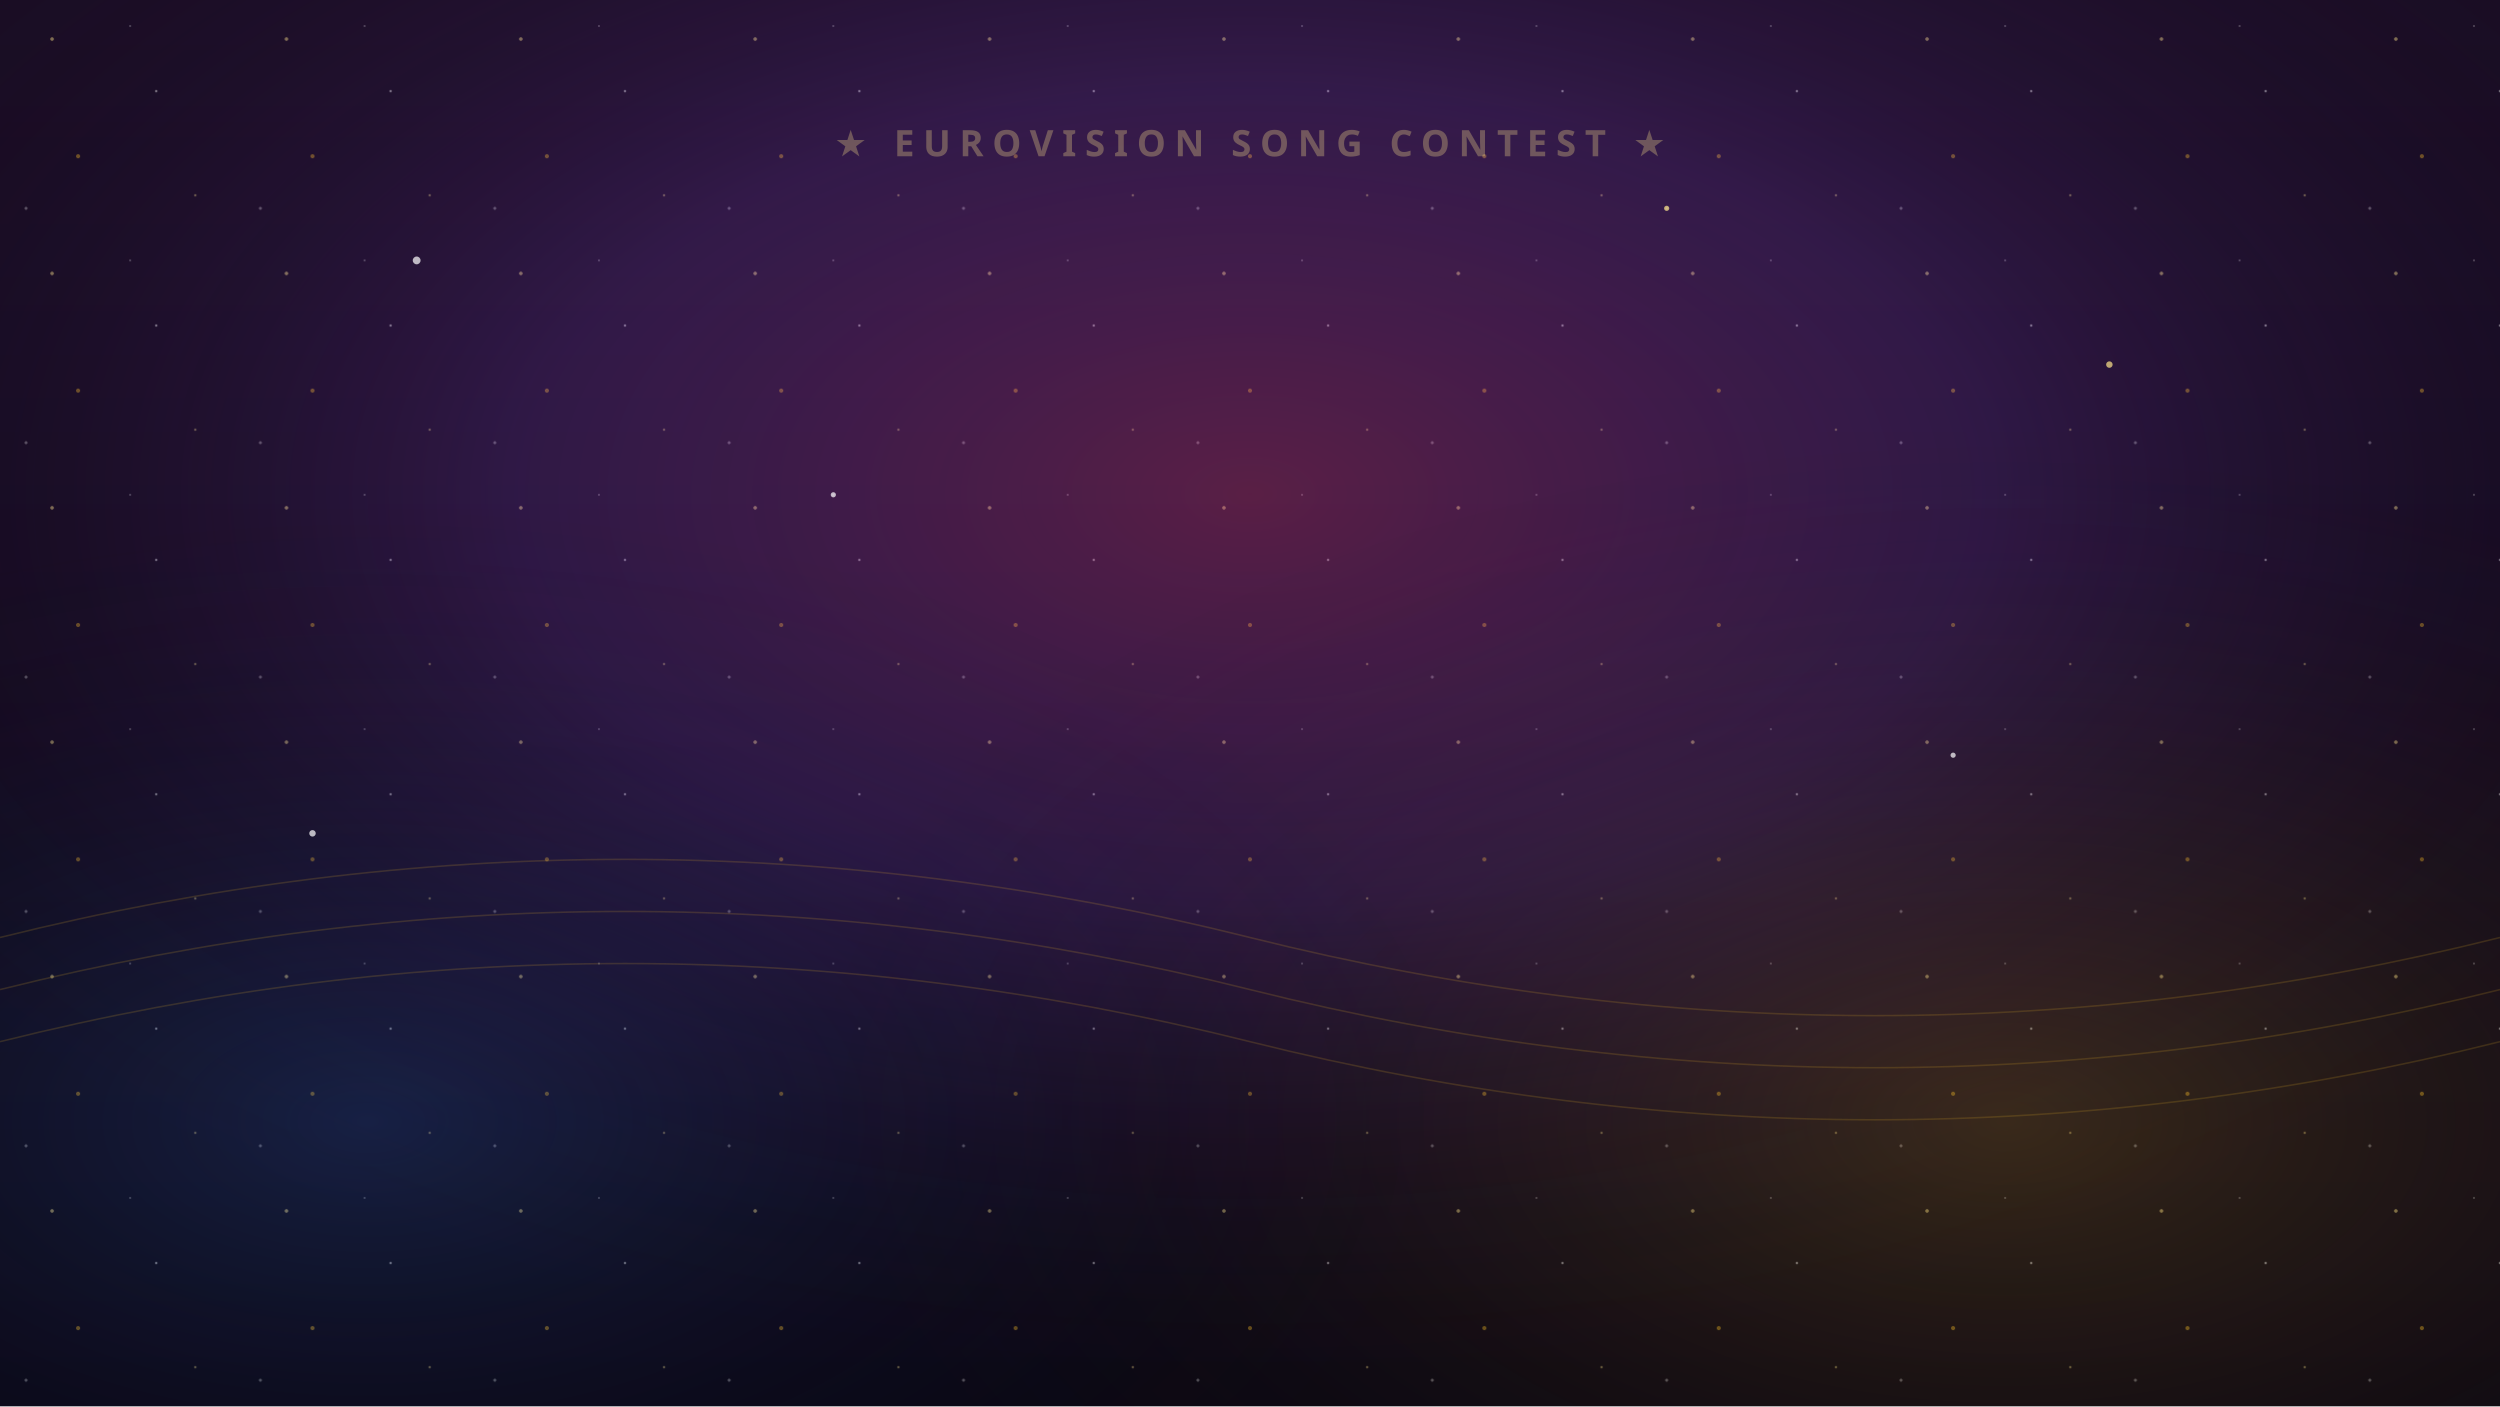
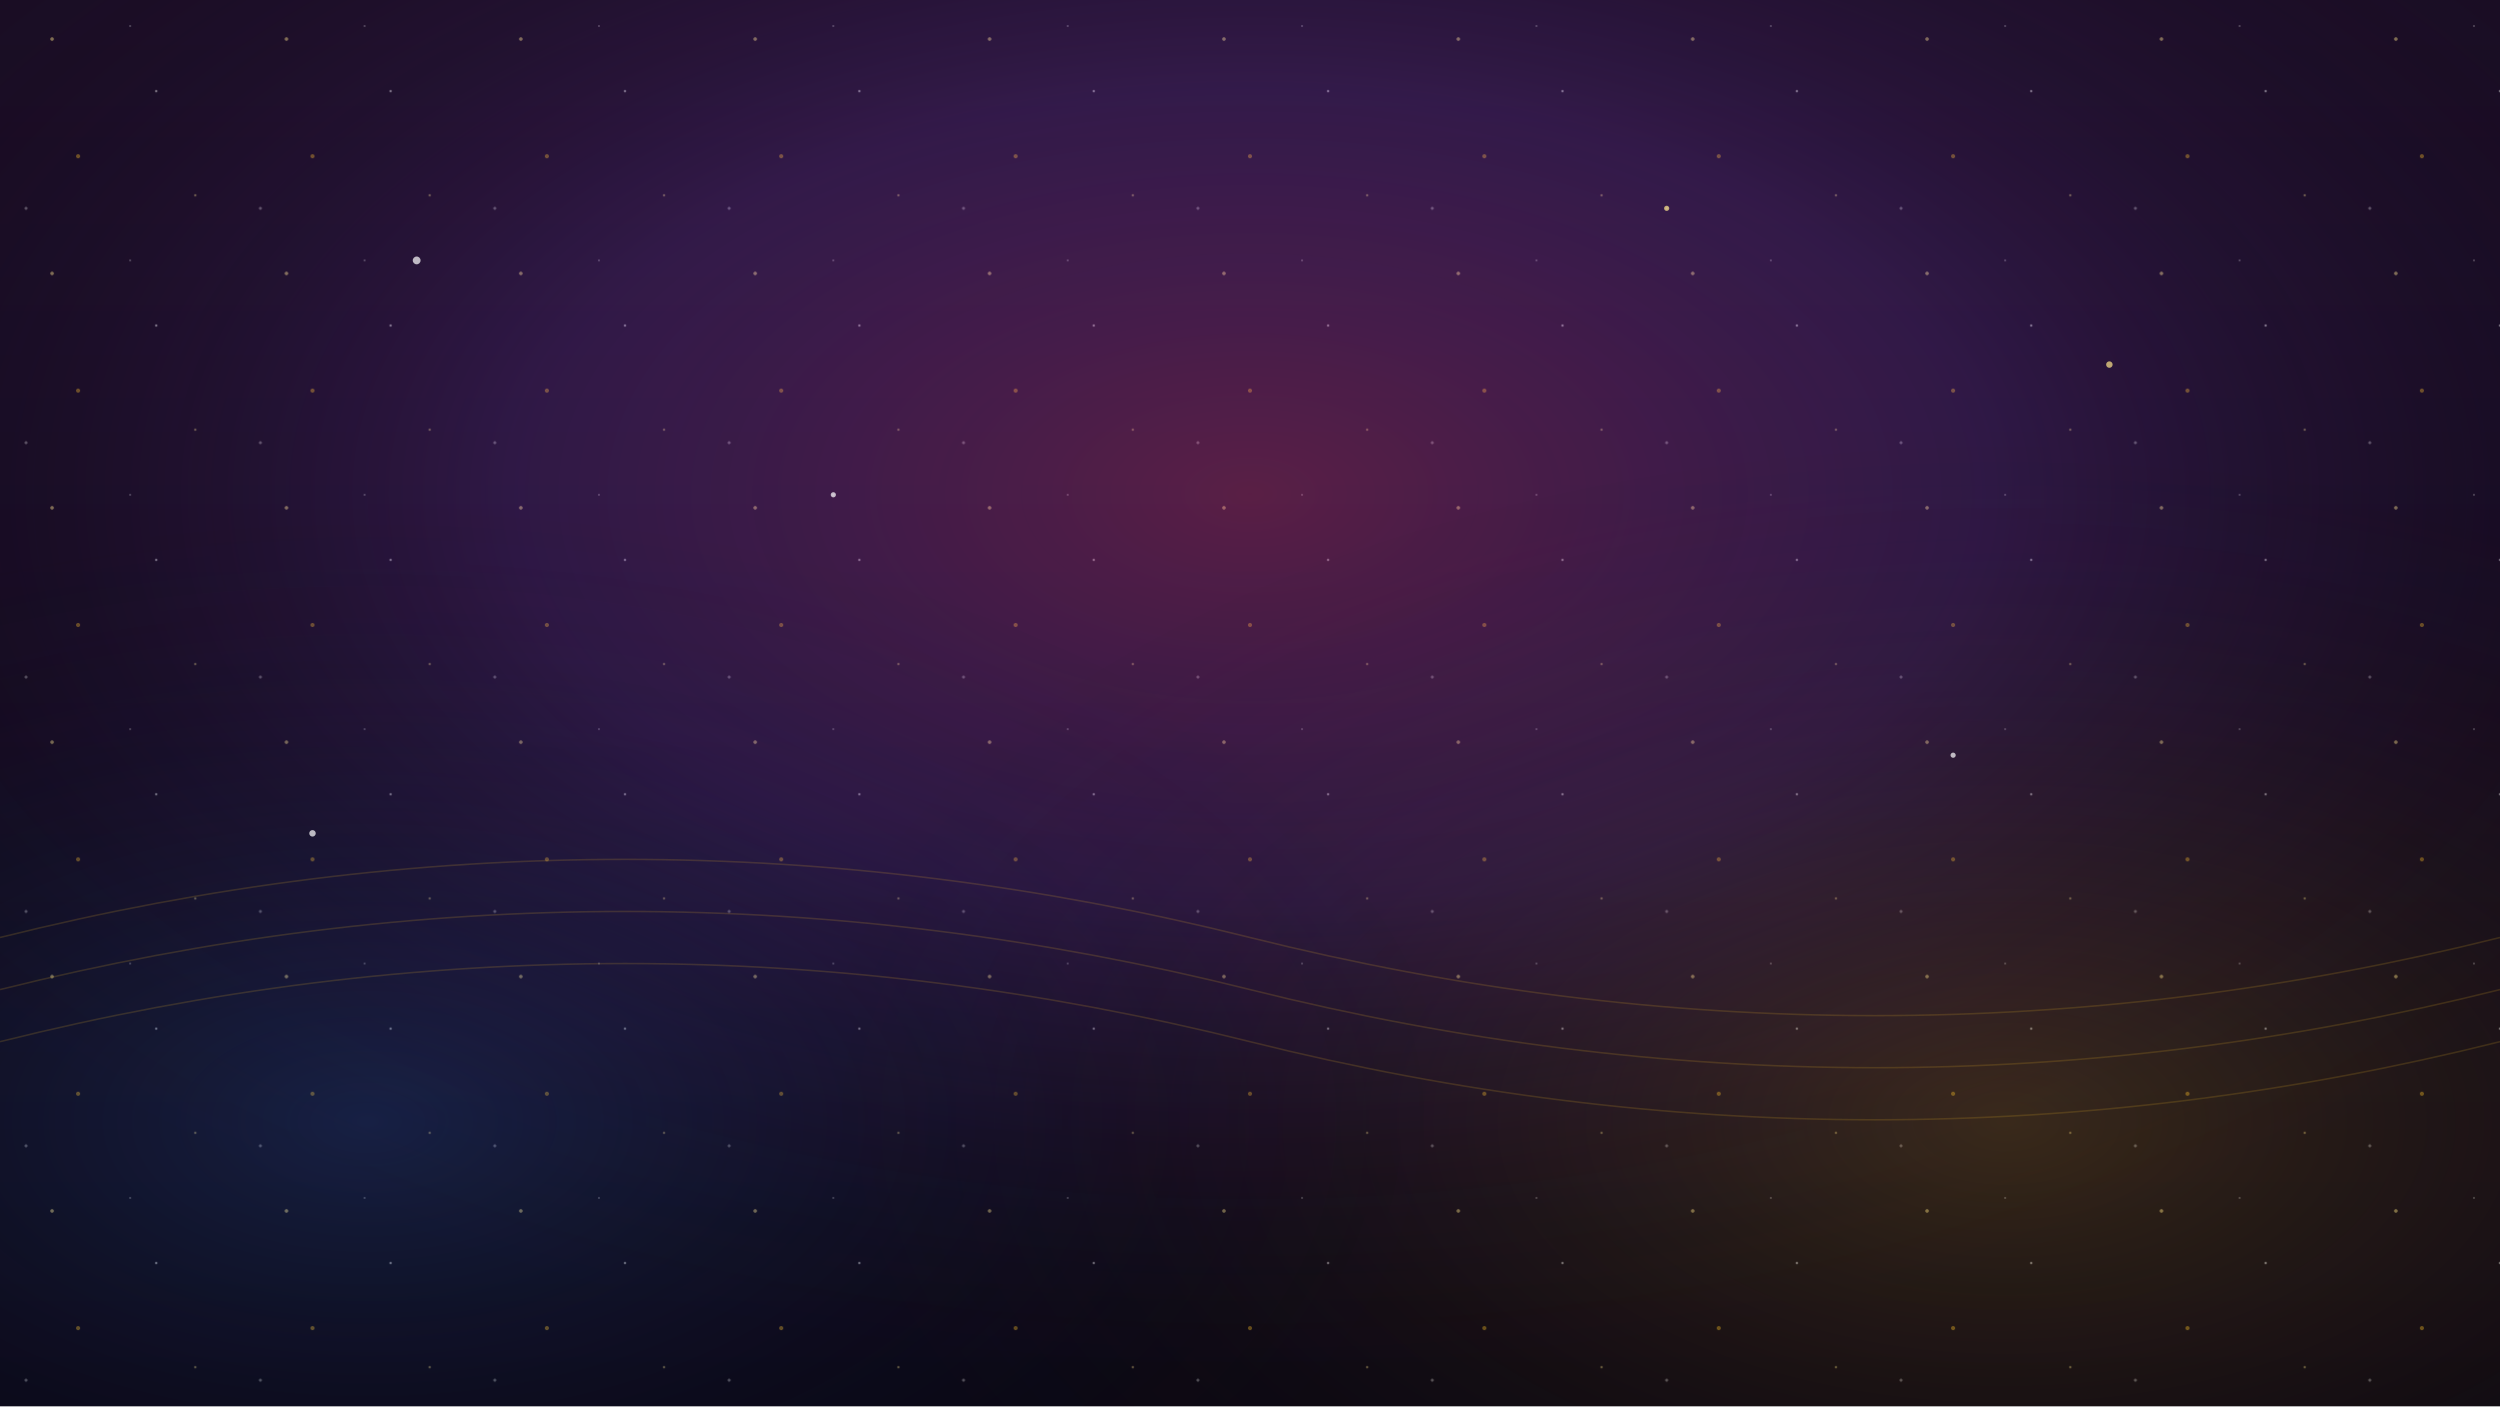
<svg xmlns="http://www.w3.org/2000/svg" viewBox="0 0 1920 1080" preserveAspectRatio="xMidYMid slice">
  <defs>
    <radialGradient id="esc-glow-1" cx="50%" cy="35%" r="65%">
      <stop offset="0%" stop-color="#EC4899" stop-opacity="0.32" />
      <stop offset="45%" stop-color="#A855F7" stop-opacity="0.18" />
      <stop offset="100%" stop-color="#0a0612" stop-opacity="0" />
    </radialGradient>
    <radialGradient id="esc-glow-2" cx="80%" cy="80%" r="50%">
      <stop offset="0%" stop-color="#FBBF24" stop-opacity="0.18" />
      <stop offset="100%" stop-color="#0a0612" stop-opacity="0" />
    </radialGradient>
    <radialGradient id="esc-glow-3" cx="15%" cy="80%" r="45%">
      <stop offset="0%" stop-color="#3B82F6" stop-opacity="0.20" />
      <stop offset="100%" stop-color="#0a0612" stop-opacity="0" />
    </radialGradient>
    <linearGradient id="esc-base" x1="0%" y1="0%" x2="0%" y2="100%">
      <stop offset="0%" stop-color="#1a0d24" />
      <stop offset="100%" stop-color="#0a0612" />
    </linearGradient>
    <pattern id="esc-stars" width="180" height="180" patternUnits="userSpaceOnUse">
      <circle cx="40" cy="30" r="1.4" fill="#fde68a" opacity="0.65" />
      <circle cx="120" cy="70" r="1.0" fill="#fff" opacity="0.55" />
      <circle cx="60" cy="120" r="1.6" fill="#FBBF24" opacity="0.55" />
      <circle cx="150" cy="150" r="1.0" fill="#fde68a" opacity="0.45" />
      <circle cx="20" cy="160" r="1.2" fill="#fff" opacity="0.40" />
      <circle cx="100" cy="20" r="0.8" fill="#fff" opacity="0.35" />
    </pattern>
  </defs>
  <rect width="1920" height="1080" fill="url(#esc-base)" />
  <rect width="1920" height="1080" fill="url(#esc-stars)" opacity="0.7" />
  <rect width="1920" height="1080" fill="url(#esc-glow-1)" />
  <rect width="1920" height="1080" fill="url(#esc-glow-2)" />
  <rect width="1920" height="1080" fill="url(#esc-glow-3)" />
  <g opacity="0.16" stroke="#FBBF24" stroke-width="1.2" fill="none">
    <path d="M0 720 Q 480 600 960 720 T 1920 720" />
    <path d="M0 760 Q 480 640 960 760 T 1920 760" />
    <path d="M0 800 Q 480 680 960 800 T 1920 800" />
  </g>
-   <g opacity="0.55">
-     <text x="960" y="120" text-anchor="middle" font-family="'Nunito', system-ui, sans-serif" font-size="28" font-weight="900" fill="#fde68a" letter-spacing="0.24em" opacity="0.55">★ EUROVISION SONG CONTEST ★</text>
-   </g>
  <g opacity="0.7">
    <circle cx="320" cy="200" r="3" fill="#fff" />
    <circle cx="1620" cy="280" r="2.5" fill="#fde68a" />
    <circle cx="1500" cy="580" r="2" fill="#fff" />
    <circle cx="240" cy="640" r="2.5" fill="#fff" />
    <circle cx="1280" cy="160" r="2" fill="#fde68a" />
    <circle cx="640" cy="380" r="2" fill="#fff" />
  </g>
</svg>
